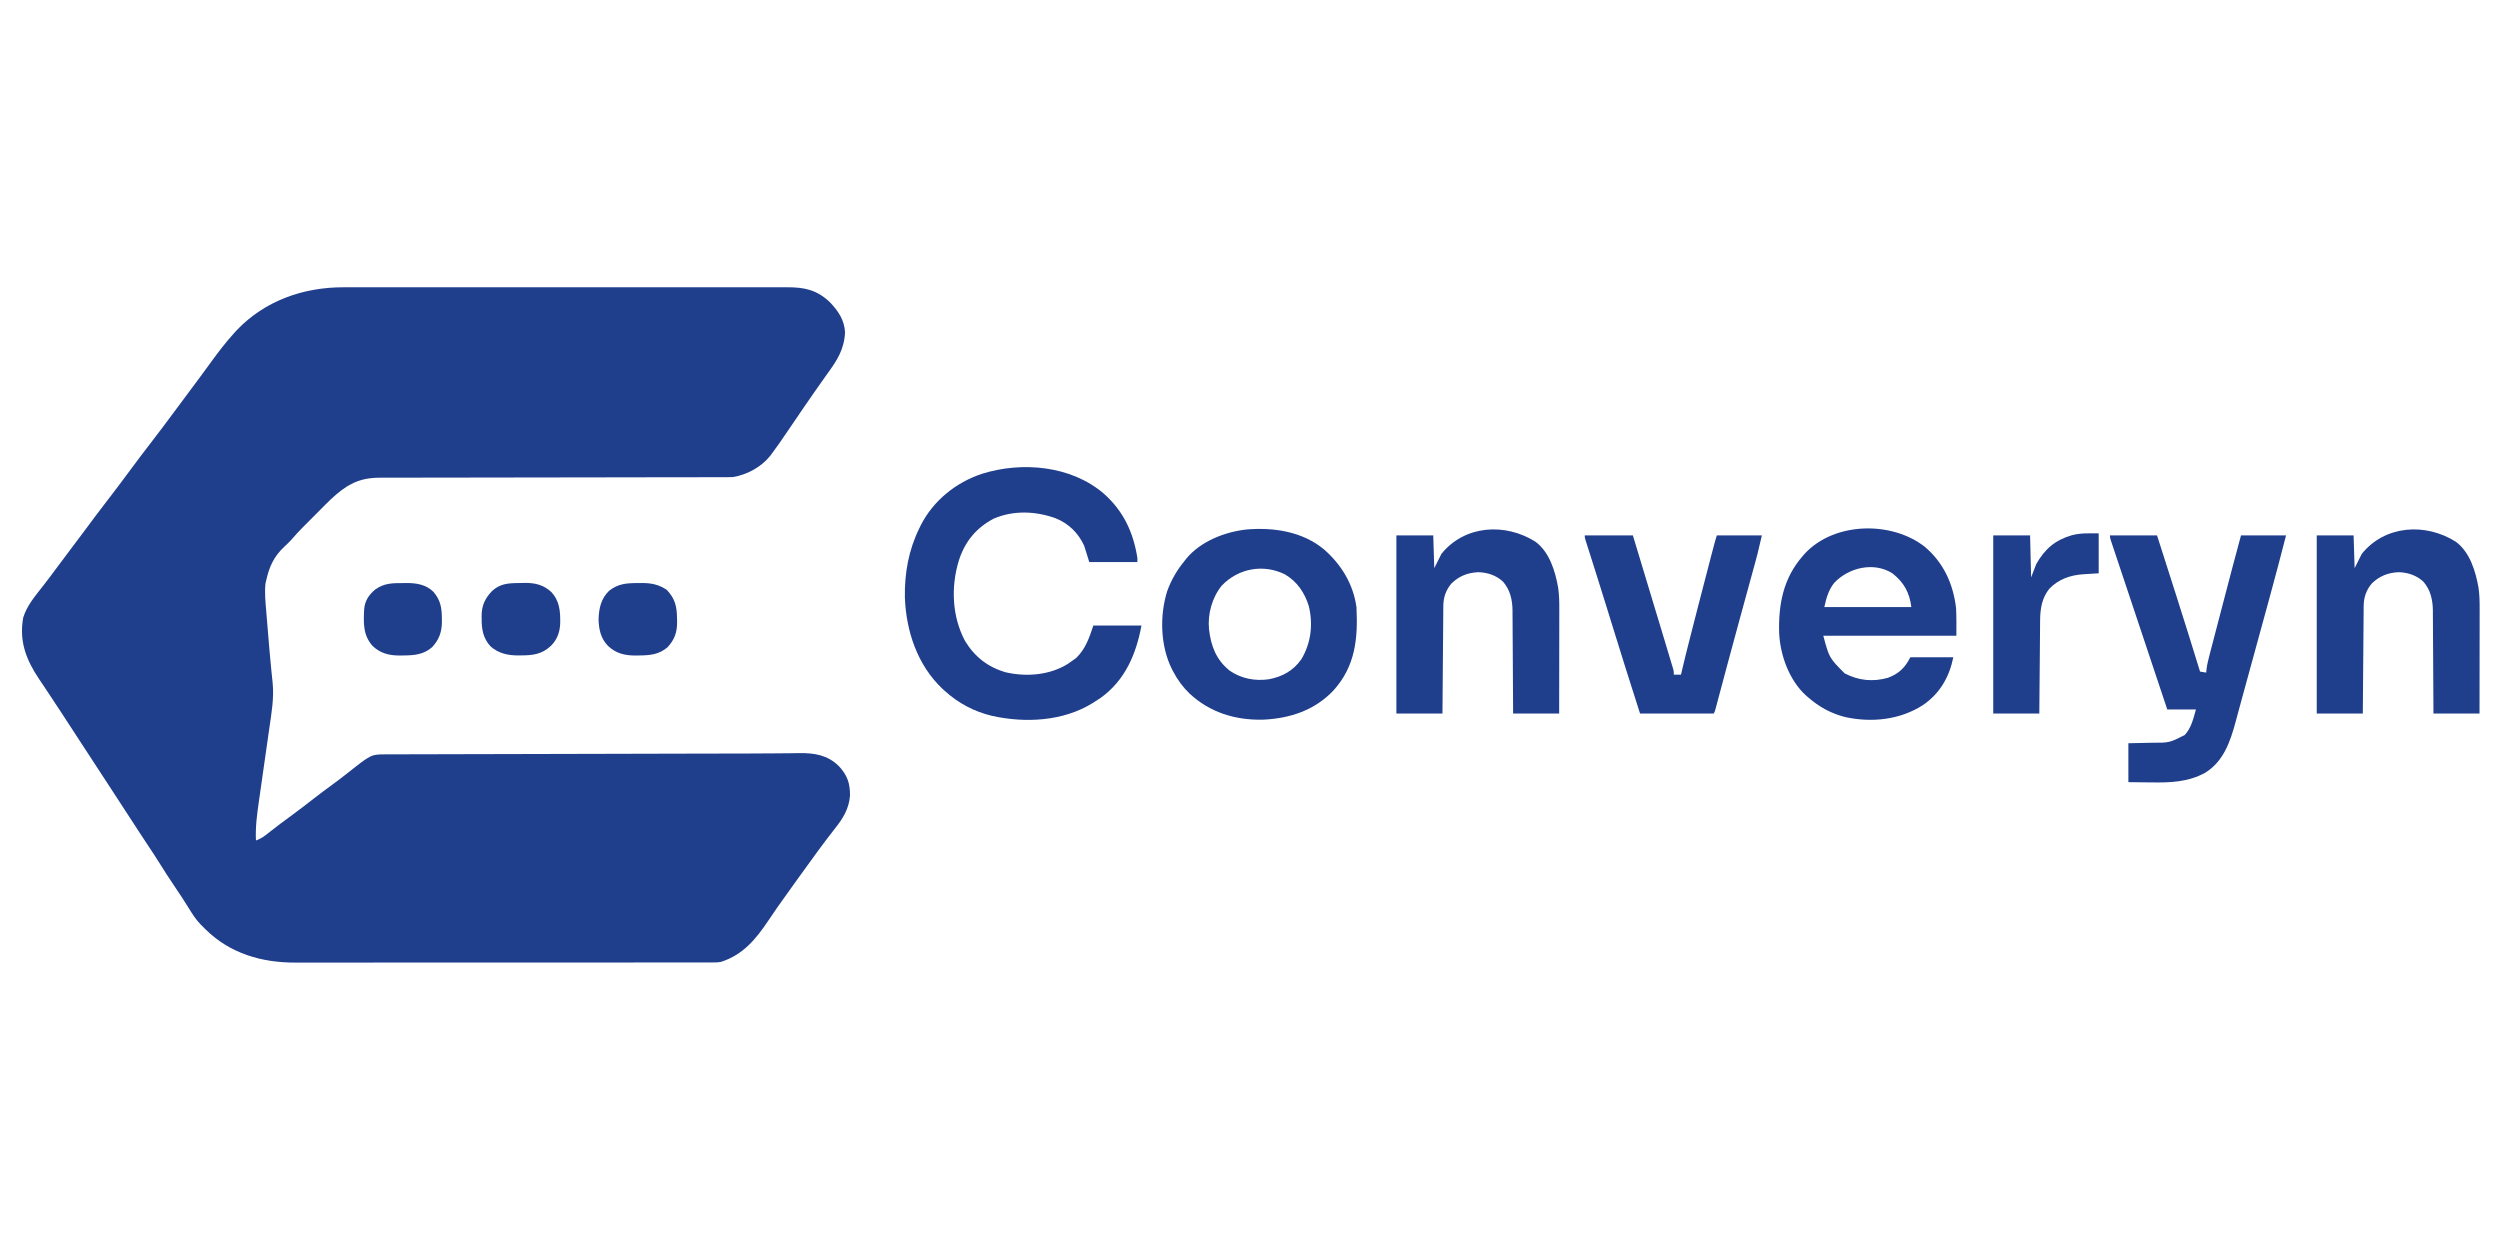
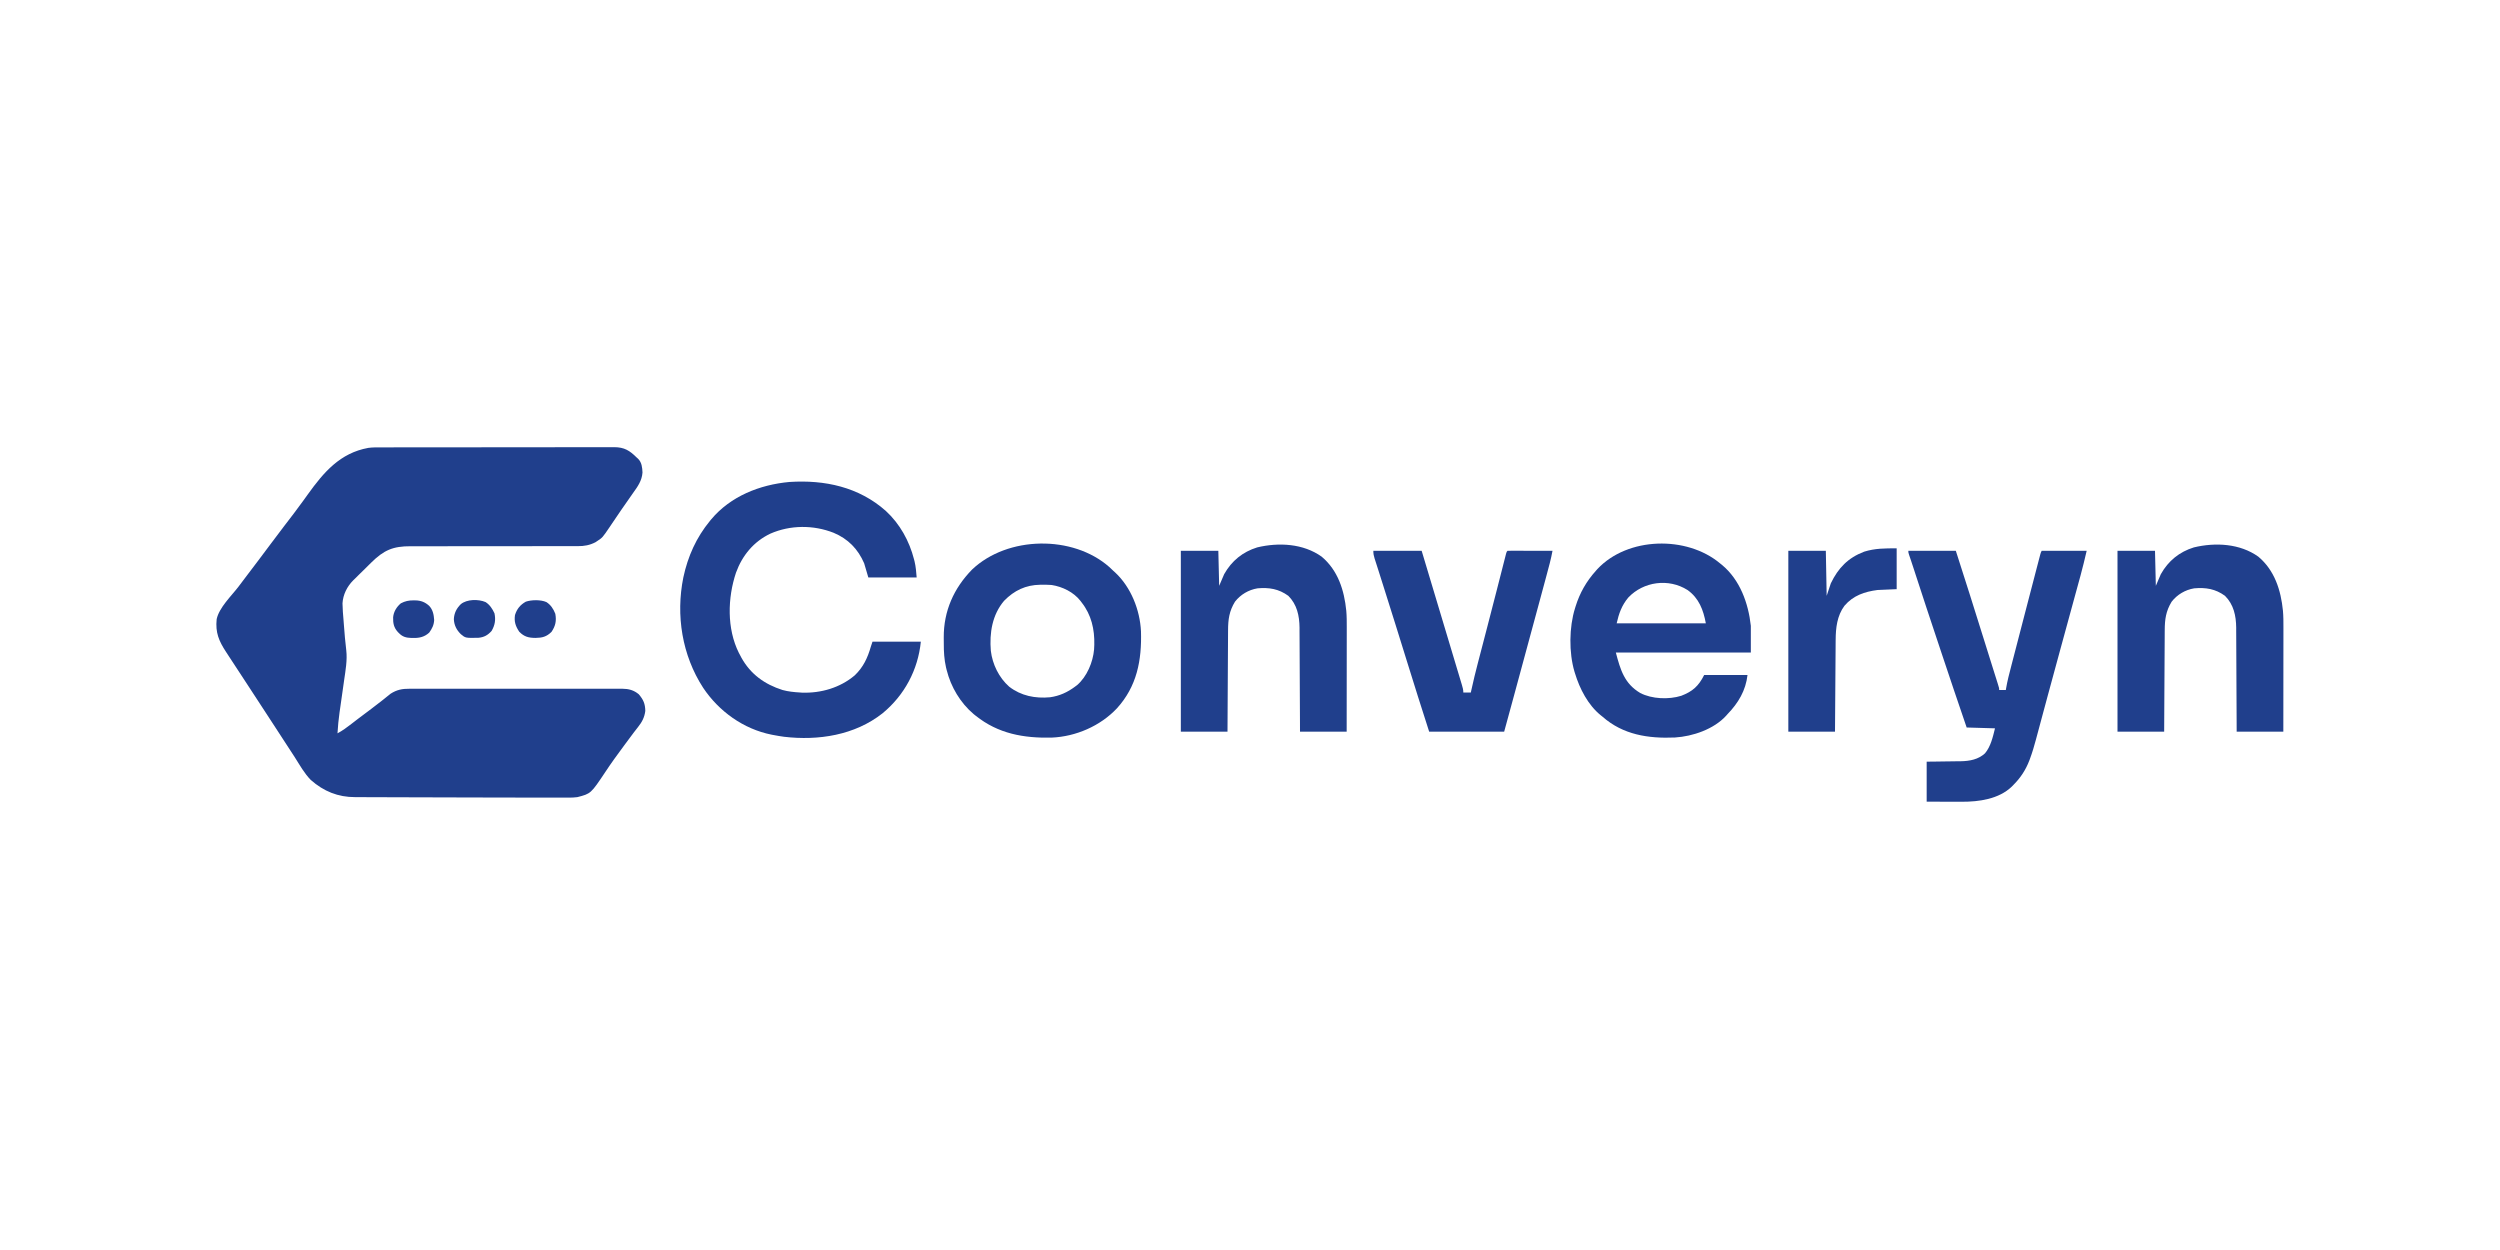
- <svg xmlns="http://www.w3.org/2000/svg" version="1.1" width="2442" height="1221">
-   <path d="M0 0 C1.94 -0 3.89 -0.01 5.83 -0.01 C11.12 -0.03 16.4 -0.02 21.69 -0.01 C27.41 -0 33.13 -0.01 38.86 -0.02 C50.04 -0.04 61.23 -0.03 72.42 -0.02 C81.51 -0.02 90.6 -0.02 99.69 -0.02 C101.63 -0.02 101.63 -0.02 103.62 -0.02 C106.25 -0.02 108.89 -0.02 111.52 -0.02 C135.48 -0.03 159.43 -0.02 183.39 -0.01 C205.24 0.01 227.1 0 248.95 -0.01 C273.54 -0.03 298.13 -0.03 322.71 -0.02 C325.33 -0.02 327.96 -0.02 330.58 -0.02 C332.51 -0.02 332.51 -0.02 334.48 -0.02 C343.57 -0.02 352.65 -0.02 361.73 -0.03 C372.8 -0.04 383.86 -0.03 394.93 -0.02 C400.57 -0.01 406.21 -0.01 411.86 -0.02 C417.03 -0.03 422.19 -0.02 427.36 -0.01 C429.23 -0 431.1 -0 432.96 -0.01 C449.96 -0.07 462.19 2.55 474.85 14.69 C482.98 23.29 488.89 31.92 489.54 44.01 C488.71 60.75 481.79 71.37 472.11 84.62 C469 88.89 465.99 93.23 462.97 97.57 C461.81 99.22 460.65 100.87 459.49 102.53 C452.66 112.27 445.99 122.13 439.3 131.97 C424.31 154.03 424.31 154.03 418.1 162.38 C417.53 163.14 416.97 163.9 416.39 164.69 C407.6 175.66 393.86 183.07 380.1 185.38 C378.05 185.47 376 185.51 373.95 185.51 C372.09 185.52 372.09 185.52 370.19 185.52 C368.81 185.52 367.43 185.52 366.06 185.52 C364.59 185.52 363.13 185.52 361.66 185.53 C357.63 185.54 353.61 185.54 349.58 185.54 C345.24 185.54 340.9 185.55 336.55 185.55 C329.03 185.57 321.5 185.57 313.98 185.58 C302.08 185.59 290.18 185.61 278.28 185.63 C274.2 185.64 270.13 185.65 266.06 185.66 C264.53 185.66 264.53 185.66 262.98 185.66 C251.39 185.68 239.81 185.7 228.23 185.72 C227.17 185.72 226.11 185.72 225.02 185.72 C207.86 185.75 190.71 185.77 173.55 185.79 C155.94 185.8 138.32 185.83 120.71 185.87 C109.84 185.89 98.98 185.91 88.12 185.91 C80.67 185.91 73.22 185.92 65.77 185.95 C61.48 185.96 57.18 185.97 52.89 185.96 C48.95 185.95 45.01 185.96 41.08 185.98 C39.66 185.99 38.24 185.99 36.82 185.98 C25.78 185.94 16.24 187.23 6.47 192.63 C5.47 193.17 4.47 193.71 3.43 194.27 C-4.43 199.24 -11.1 205.29 -17.63 211.88 C-18.42 212.67 -19.21 213.46 -20.03 214.28 C-21.69 215.94 -23.35 217.61 -25 219.28 C-27.52 221.81 -30.05 224.34 -32.57 226.87 C-34.2 228.5 -35.82 230.12 -37.44 231.75 C-38.19 232.5 -38.93 233.24 -39.7 234.01 C-43.73 238.08 -47.61 242.24 -51.32 246.6 C-53.47 249.02 -55.82 251.2 -58.19 253.4 C-68.31 262.91 -72.88 272.79 -75.9 286.38 C-76.24 287.9 -76.24 287.9 -76.59 289.44 C-77.52 298.15 -76.65 306.89 -75.91 315.58 C-75.81 316.83 -75.71 318.09 -75.6 319.38 C-75.38 322.05 -75.16 324.71 -74.94 327.38 C-74.65 330.84 -74.36 334.29 -74.08 337.75 C-73.08 349.85 -72.08 361.95 -70.87 374.03 C-70.79 374.77 -70.72 375.51 -70.64 376.28 C-70.32 379.48 -69.99 382.67 -69.63 385.87 C-68.02 401.29 -70.77 416.43 -72.97 431.67 C-73.51 435.41 -74.04 439.16 -74.57 442.9 C-76.08 453.54 -77.59 464.18 -79.12 474.81 C-80.06 481.34 -80.99 487.87 -81.91 494.41 C-82.26 496.88 -82.61 499.35 -82.97 501.82 C-84.85 514.74 -86.52 527.3 -85.9 540.38 C-82.31 539 -79.53 537.55 -76.49 535.18 C-75.24 534.21 -75.24 534.21 -73.96 533.23 C-73.08 532.54 -72.19 531.84 -71.28 531.13 C-69.38 529.67 -67.49 528.21 -65.59 526.75 C-64.64 526.01 -63.69 525.28 -62.7 524.52 C-58.58 521.37 -54.4 518.31 -50.21 515.26 C-43.27 510.17 -36.45 504.95 -29.68 499.64 C-23.46 494.77 -17.12 490.09 -10.74 485.43 C-5.89 481.88 -1.11 478.25 3.6 474.51 C26.64 456.28 26.64 456.28 40.29 456.24 C41.56 456.24 42.84 456.23 44.16 456.23 C45.58 456.22 47 456.22 48.43 456.22 C49.94 456.22 51.45 456.21 52.95 456.21 C57.11 456.19 61.26 456.19 65.42 456.18 C69.9 456.17 74.38 456.16 78.86 456.15 C87.66 456.12 96.45 456.1 105.25 456.08 C115.53 456.06 125.82 456.04 136.1 456.01 C154.51 455.96 172.92 455.92 191.33 455.88 C209.09 455.84 226.85 455.8 244.6 455.75 C246.23 455.75 246.23 455.75 247.9 455.75 C252.27 455.73 256.64 455.72 261.01 455.71 C281.12 455.66 301.24 455.61 321.35 455.56 C322.86 455.56 322.86 455.56 324.4 455.56 C330.39 455.54 336.37 455.53 342.36 455.51 C344.3 455.51 346.25 455.51 348.19 455.5 C358.36 455.48 368.52 455.45 378.69 455.44 C382.13 455.44 385.57 455.43 389.01 455.43 C389.83 455.43 390.66 455.43 391.51 455.43 C401.25 455.41 410.98 455.37 420.71 455.27 C425.62 455.22 430.54 455.18 435.45 455.15 C438.63 455.12 441.8 455.07 444.98 455.02 C459.76 454.87 472.21 456.84 483.29 467.49 C491.72 476.5 494.47 484.33 494.38 496.57 C493.43 509.31 487.46 518.94 479.72 528.63 C468.28 543.15 457.5 558.15 446.7 573.16 C445.1 575.38 443.49 577.59 441.89 579.81 C436.23 587.6 430.62 595.43 425.1 603.32 C424.23 604.56 424.23 604.56 423.33 605.83 C420.42 610.01 417.53 614.21 414.71 618.45 C402.64 636.54 389.91 652.07 368.38 658.93 C365.21 659.56 362.18 659.51 358.95 659.51 C358.22 659.51 357.5 659.51 356.75 659.51 C354.31 659.52 351.87 659.52 349.43 659.51 C347.67 659.52 345.91 659.52 344.14 659.52 C339.29 659.53 334.44 659.53 329.58 659.53 C324.35 659.53 319.12 659.53 313.89 659.54 C303.64 659.54 293.38 659.55 283.13 659.55 C274.79 659.55 266.45 659.55 258.12 659.55 C234.48 659.56 210.84 659.57 187.2 659.57 C185.92 659.57 184.65 659.57 183.33 659.57 C182.05 659.57 180.78 659.57 179.46 659.57 C158.79 659.57 138.12 659.58 117.44 659.59 C96.22 659.6 74.99 659.61 53.76 659.61 C41.84 659.61 29.93 659.61 18.01 659.62 C7.86 659.63 -2.29 659.63 -12.44 659.63 C-17.62 659.62 -22.8 659.62 -27.97 659.63 C-32.72 659.64 -37.47 659.64 -42.21 659.63 C-43.92 659.63 -45.63 659.63 -47.34 659.64 C-80.3 659.74 -111.13 650.79 -135.08 627.24 C-136.02 626.29 -136.96 625.33 -137.9 624.38 C-138.64 623.66 -139.37 622.93 -140.13 622.18 C-144.67 617.43 -148.09 612.1 -151.49 606.51 C-155.76 599.5 -160.33 592.69 -164.9 585.88 C-170.25 577.91 -175.53 569.92 -180.57 561.74 C-183.58 556.85 -186.74 552.06 -189.95 547.29 C-193.42 542.12 -196.83 536.92 -200.21 531.69 C-200.77 530.85 -201.32 530 -201.88 529.12 C-203 527.39 -204.13 525.66 -205.25 523.94 C-213.62 511.02 -222.03 498.12 -230.46 485.23 C-238.23 473.35 -245.98 461.46 -253.74 449.57 C-260.1 439.81 -266.47 430.04 -272.84 420.29 C-274.22 418.18 -275.6 416.06 -276.98 413.95 C-280.74 408.18 -284.53 402.43 -288.35 396.71 C-290.44 393.59 -292.53 390.45 -294.61 387.32 C-295.62 385.8 -296.64 384.28 -297.67 382.76 C-310.34 363.94 -317.37 345.75 -313.25 322.74 C-309.71 311.15 -301.88 301.92 -294.51 292.55 C-290.24 287.13 -286.1 281.64 -282.03 276.07 C-277.06 269.28 -272.02 262.56 -266.9 255.88 C-261.77 249.18 -256.7 242.44 -251.71 235.63 C-245.8 227.56 -239.75 219.59 -233.65 211.65 C-224.65 199.94 -215.71 188.18 -206.98 176.26 C-201.63 168.98 -196.15 161.81 -190.65 154.65 C-181.63 142.91 -172.67 131.13 -163.91 119.19 C-160.27 114.23 -156.6 109.3 -152.9 104.38 C-148.58 98.63 -144.29 92.86 -140.03 87.07 C-139.44 86.28 -138.86 85.48 -138.26 84.67 C-135.26 80.61 -132.28 76.53 -129.32 72.44 C-122.25 62.7 -114.98 53.31 -106.9 44.38 C-106.23 43.64 -105.56 42.9 -104.87 42.13 C-77.2 13.06 -39.41 -0.16 0 0 Z " fill="#1F3E8C" transform="translate(335.9023,280.619)" />
-   <path d="M0 0 C19.3 17.04 28.98 37.73 33 63 C33 64.32 33 65.64 33 67 C17.49 67 1.98 67 -14 67 C-15.65 61.72 -17.3 56.44 -19 51 C-24.86 38.48 -34.07 29.36 -47.04 24.19 C-66.5 17.18 -88.16 16.3 -107.43 24.65 C-124.57 33.65 -135.58 47.2 -141.43 65.63 C-149.25 91.36 -148.11 120.14 -135.34 144.12 C-125.89 159.66 -112.96 169.72 -95.44 174.75 C-75.3 179.32 -52.71 177.54 -34.94 166.5 C-33.28 165.35 -31.63 164.19 -30 163 C-28.93 162.24 -27.86 161.47 -26.75 160.69 C-17.59 151.74 -13.97 140.9 -10 129 C5.51 129 21.02 129 37 129 C31.71 157.21 20.98 182.5 -2.88 199.69 C-4.57 200.81 -6.28 201.91 -8 203 C-9.35 203.88 -9.35 203.88 -10.73 204.77 C-39.61 222.64 -76.64 224.48 -109.14 217.22 C-126.51 213.04 -141.72 204.99 -155 193 C-155.84 192.24 -156.68 191.48 -157.55 190.7 C-181.89 167.57 -192.9 134.59 -194.12 101.63 C-194.53 77.91 -190.5 55.34 -180 34 C-179.53 33.02 -179.06 32.04 -178.57 31.02 C-166.26 6.9 -144.24 -10.78 -118.69 -19.23 C-79.65 -31.43 -31.91 -27.23 0 0 Z " fill="#1F3E8C" transform="translate(1078,482)" />
-   <path d="M0 0 C16.87 14.81 28.35 33.75 31.52 56.17 C33.04 86.47 30.59 113.6 9.33 137.3 C-9.19 157.13 -33.9 165.15 -60.48 166.17 C-87.14 166.63 -111.91 158.98 -131.6 140.56 C-138.23 134.11 -143.15 127.38 -147.48 119.17 C-147.96 118.27 -148.44 117.37 -148.93 116.44 C-160.07 93.75 -160.83 64.58 -153.38 40.63 C-149.39 29.65 -143.91 20.16 -136.48 11.17 C-135.85 10.35 -135.22 9.53 -134.57 8.68 C-120.63 -8.04 -97.16 -17.3 -75.95 -19.62 C-49.38 -21.88 -21.04 -17.64 0 0 Z M-100.15 35.29 C-109.6 46.99 -114.04 63.19 -112.48 78.17 C-110.58 94.25 -105.5 107.65 -92.48 118.17 C-81.15 126.05 -67.6 128.63 -54.04 126.68 C-40.85 124.16 -30.32 118.41 -22.4 107.24 C-12.87 91.49 -10.71 73.06 -15.04 55.17 C-19.08 42.12 -26.49 31.16 -38.4 24.2 C-59.58 13.73 -84.09 18.37 -100.15 35.29 Z " fill="#1F3E8C" transform="translate(1293.48,536.8281)" />
-   <path d="M0 0 C18.42 15.45 27.93 36.4 30.69 60.06 C31.16 69.03 31 78.02 31 87 C-11.9 87 -54.8 87 -99 87 C-93.21 108.58 -93.21 108.58 -78.2 123.69 C-64.79 130.77 -50.53 132.28 -35.79 128.04 C-25.06 124.04 -19.05 118.09 -14 108 C-0.14 108 13.72 108 28 108 C24.14 127.31 14.67 143.74 -1.93 154.88 C-24.2 169.17 -51.6 172.01 -77.23 166.52 C-91.16 163.08 -103.27 156.49 -114 147 C-114.6 146.49 -115.2 145.99 -115.82 145.46 C-132.25 130.53 -141.04 106.25 -142.12 84.5 C-142.95 56.35 -138.09 30.79 -119 9 C-118.41 8.31 -117.81 7.62 -117.2 6.91 C-88.37 -24.26 -32.49 -25.34 0 0 Z M-88.25 35.25 C-93.95 42.32 -96.05 50.25 -98 59 C-69.95 59 -41.9 59 -13 59 C-14.77 44.82 -20.19 34.99 -31.44 26.06 C-49.63 14.48 -74.21 20.39 -88.25 35.25 Z " fill="#1F3E8C" transform="translate(1880,534)" />
-   <path d="M0 0 C15.18 0 30.36 0 46 0 C52.08 18.97 58.14 37.95 64.19 56.94 C64.53 58.01 64.53 58.01 64.88 59.1 C72.71 83.69 80.44 108.32 88 133 C89.98 133.33 91.96 133.66 94 134 C94.12 132.88 94.23 131.76 94.35 130.6 C94.96 125.73 96.14 121.07 97.39 116.32 C97.63 115.39 97.87 114.46 98.12 113.49 C98.92 110.41 99.73 107.34 100.54 104.26 C101.1 102.09 101.67 99.92 102.23 97.75 C103.72 92.04 105.22 86.32 106.71 80.61 C107.91 76.02 109.11 71.43 110.31 66.83 C116.12 44.53 121.96 22.24 128 0 C142.52 0 157.04 0 172 0 C166.97 19.65 161.82 39.25 156.45 58.8 C155.52 62.2 154.59 65.59 153.67 68.98 C152.11 74.67 150.55 80.36 148.99 86.05 C147.42 91.8 145.84 97.55 144.27 103.3 C144.07 104.01 143.88 104.72 143.68 105.44 C143.29 106.87 142.9 108.3 142.51 109.72 C140.05 118.72 137.59 127.73 135.11 136.73 C134.93 137.38 134.75 138.04 134.57 138.72 C133.68 141.94 132.79 145.17 131.91 148.39 C130.13 154.87 128.36 161.36 126.6 167.85 C125.7 171.19 124.79 174.53 123.88 177.86 C123.49 179.3 123.1 180.73 122.72 182.17 C117.57 201.43 110.82 220.89 93.02 231.83 C76.12 241.07 58.75 241.56 39.88 241.25 C37.74 241.23 35.61 241.21 33.47 241.2 C28.31 241.16 23.16 241.08 18 241 C18 228.46 18 215.92 18 203 C35.31 202.62 35.31 202.62 40.7 202.52 C58.02 202.56 58.02 202.56 73 195 C79.51 188.02 81.45 178.94 84 170 C74.76 170 65.52 170 56 170 C48.69 148.13 41.39 126.26 34.1 104.39 C30.71 94.24 27.32 84.08 23.93 73.93 C20.97 65.08 18.02 56.23 15.07 47.39 C13.5 42.7 11.94 38.01 10.37 33.32 C8.9 28.92 7.43 24.51 5.96 20.1 C5.42 18.48 4.88 16.86 4.33 15.24 C3.59 13.03 2.86 10.83 2.13 8.62 C1.71 7.38 1.3 6.14 0.87 4.87 C0 2 0 2 0 0 Z " fill="#1F3E8C" transform="translate(2061,523)" />
-   <path d="M0 0 C13.73 10.17 19.31 28.78 22.13 44.82 C23.14 51.66 23.27 58.41 23.25 65.31 C23.25 66.42 23.25 67.53 23.25 68.68 C23.25 72.33 23.24 75.98 23.23 79.64 C23.23 82.18 23.23 84.72 23.23 87.27 C23.22 93.26 23.21 99.25 23.2 105.24 C23.19 112.07 23.19 118.9 23.18 125.72 C23.17 139.76 23.15 153.79 23.13 167.82 C8.28 167.82 -6.57 167.82 -21.87 167.82 C-21.88 164.58 -21.9 161.33 -21.91 157.99 C-21.96 147.24 -22.03 136.5 -22.1 125.75 C-22.15 119.24 -22.19 112.73 -22.21 106.22 C-22.24 99.93 -22.28 93.64 -22.33 87.35 C-22.35 84.96 -22.36 82.56 -22.36 80.17 C-22.37 76.8 -22.4 73.44 -22.43 70.07 C-22.43 69.1 -22.43 68.12 -22.43 67.11 C-22.57 56.63 -24.76 46.81 -31.87 38.82 C-38.64 32.68 -46.88 30 -55.95 29.73 C-66.28 30.26 -74.35 33.4 -81.89 40.54 C-87.42 46.92 -89.96 54.22 -90.03 62.6 C-90.04 64 -90.04 64 -90.06 65.42 C-90.06 66.43 -90.07 67.44 -90.07 68.49 C-90.08 69.56 -90.09 70.63 -90.1 71.74 C-90.13 75.28 -90.16 78.83 -90.18 82.37 C-90.2 84.83 -90.23 87.29 -90.25 89.75 C-90.3 96.22 -90.35 102.69 -90.4 109.16 C-90.45 115.76 -90.51 122.36 -90.56 128.96 C-90.67 141.92 -90.77 154.87 -90.87 167.82 C-105.72 167.82 -120.57 167.82 -135.87 167.82 C-135.87 110.4 -135.87 52.98 -135.87 -6.18 C-123.99 -6.18 -112.11 -6.18 -99.87 -6.18 C-99.54 4.38 -99.21 14.94 -98.87 25.82 C-96.56 21.2 -94.25 16.58 -91.87 11.82 C-69.22 -16.25 -29.66 -18.74 0 0 Z " fill="#1F3E8C" transform="translate(2398.867,529.1797)" />
-   <path d="M0 0 C13.73 10.17 19.31 28.78 22.13 44.82 C23.14 51.66 23.27 58.41 23.25 65.31 C23.25 66.42 23.25 67.53 23.25 68.68 C23.25 72.33 23.24 75.98 23.23 79.64 C23.23 82.18 23.23 84.72 23.23 87.27 C23.22 93.26 23.21 99.25 23.2 105.24 C23.19 112.07 23.19 118.9 23.18 125.72 C23.17 139.76 23.15 153.79 23.13 167.82 C8.28 167.82 -6.57 167.82 -21.87 167.82 C-21.88 164.58 -21.9 161.33 -21.91 157.99 C-21.96 147.24 -22.03 136.5 -22.1 125.75 C-22.15 119.24 -22.19 112.73 -22.21 106.22 C-22.24 99.93 -22.28 93.64 -22.33 87.35 C-22.35 84.96 -22.36 82.56 -22.36 80.17 C-22.37 76.8 -22.4 73.44 -22.43 70.07 C-22.43 69.1 -22.43 68.12 -22.43 67.11 C-22.57 56.63 -24.76 46.81 -31.87 38.82 C-38.64 32.68 -46.88 30 -55.95 29.73 C-66.28 30.26 -74.35 33.4 -81.89 40.54 C-87.42 46.92 -89.96 54.22 -90.03 62.6 C-90.04 64 -90.04 64 -90.06 65.42 C-90.06 66.43 -90.07 67.44 -90.07 68.49 C-90.08 69.56 -90.09 70.63 -90.1 71.74 C-90.13 75.28 -90.16 78.83 -90.18 82.37 C-90.2 84.83 -90.23 87.29 -90.25 89.75 C-90.3 96.22 -90.35 102.69 -90.4 109.16 C-90.45 115.76 -90.51 122.36 -90.56 128.96 C-90.67 141.92 -90.77 154.87 -90.87 167.82 C-105.72 167.82 -120.57 167.82 -135.87 167.82 C-135.87 110.4 -135.87 52.98 -135.87 -6.18 C-123.99 -6.18 -112.11 -6.18 -99.87 -6.18 C-99.54 4.38 -99.21 14.94 -98.87 25.82 C-96.56 21.2 -94.25 16.58 -91.87 11.82 C-69.22 -16.25 -29.66 -18.74 0 0 Z " fill="#1F3E8C" transform="translate(1499.867,529.1797)" />
-   <path d="M0 0 C15.51 0 31.02 0 47 0 C54.67 25.37 54.67 25.37 57.98 36.36 C60.23 43.8 62.48 51.24 64.72 58.68 C66.54 64.69 68.36 70.7 70.17 76.71 C70.86 78.98 71.54 81.25 72.23 83.51 C74.16 89.9 76.08 96.28 78 102.66 C78.7 105.01 79.41 107.35 80.12 109.7 C81.24 113.44 82.37 117.18 83.49 120.93 C83.84 122.09 84.19 123.25 84.55 124.45 C84.87 125.53 85.19 126.6 85.52 127.71 C85.81 128.66 86.09 129.61 86.39 130.59 C87 133 87 133 87 136 C89.31 136 91.62 136 94 136 C94.23 134.99 94.47 133.97 94.71 132.93 C97.23 122.11 99.91 111.35 102.67 100.6 C103.11 98.86 103.56 97.13 104 95.4 C104.92 91.78 105.85 88.17 106.78 84.55 C107.94 80.03 109.1 75.51 110.25 70.98 C114.81 53.16 119.41 35.34 124.11 17.56 C124.31 16.83 124.5 16.1 124.7 15.35 C125.23 13.32 125.77 11.28 126.31 9.25 C126.62 8.11 126.92 6.97 127.23 5.79 C127.77 3.85 128.36 1.92 129 0 C143.52 0 158.04 0 173 0 C168.41 19.52 168.41 19.52 166.63 25.94 C166.42 26.7 166.22 27.45 166 28.23 C165.34 30.67 164.66 33.11 163.99 35.55 C163.51 37.32 163.02 39.09 162.54 40.86 C161.52 44.6 160.49 48.34 159.47 52.08 C156.77 61.9 154.08 71.73 151.39 81.56 C150.99 83.04 150.99 83.04 150.58 84.55 C146.84 98.24 143.12 111.92 139.45 125.62 C139.24 126.42 139.02 127.21 138.81 128.03 C136.81 135.47 134.82 142.92 132.83 150.37 C132.29 152.4 131.74 154.44 131.2 156.47 C130.55 158.91 129.89 161.36 129.24 163.81 C128.96 164.87 128.68 165.93 128.39 167.02 C128.14 167.94 127.89 168.86 127.64 169.81 C127 172 127 172 126 174 C102.24 174 78.48 174 54 174 C44.49 144.42 35.18 114.78 26.01 85.1 C24.84 81.31 23.67 77.52 22.5 73.73 C22.27 72.99 22.04 72.24 21.8 71.48 C18.5 60.81 15.17 50.16 11.81 39.52 C11.51 38.55 11.51 38.55 11.2 37.57 C9.11 30.97 7.02 24.37 4.93 17.77 C4.27 15.68 3.61 13.6 2.95 11.51 C2.64 10.57 2.34 9.62 2.03 8.65 C1.76 7.79 1.49 6.94 1.21 6.06 C0.98 5.32 0.74 4.58 0.5 3.81 C0 2 0 2 0 0 Z " fill="#1F3E8C" transform="translate(1548,523)" />
-   <path d="M0 0 C0 12.87 0 25.74 0 39 C-11.81 39.75 -11.81 39.75 -15.46 39.96 C-28 40.86 -39.41 44.88 -48.25 54.12 C-55.47 63.13 -57.14 73.72 -57.21 84.84 C-57.22 85.82 -57.23 86.81 -57.24 87.83 C-57.27 91.08 -57.29 94.33 -57.32 97.58 C-57.34 99.84 -57.36 102.1 -57.38 104.35 C-57.43 110.29 -57.48 116.23 -57.53 122.16 C-57.59 129.29 -57.66 136.41 -57.72 143.54 C-57.82 154.36 -57.91 165.18 -58 176 C-72.85 176 -87.7 176 -103 176 C-103 118.58 -103 61.16 -103 2 C-91.12 2 -79.24 2 -67 2 C-66.51 22.29 -66.51 22.29 -66 43 C-64.35 38.71 -62.7 34.42 -61 30 C-52.52 15.12 -42.6 6.58 -26.08 1.76 C-16.9 -0.51 -10.15 0 0 0 Z " fill="#1F3E8C" transform="translate(2050,521)" />
-   <path d="M0 0 C1.26 -0.02 2.53 -0.04 3.83 -0.06 C13.14 -0.06 20.07 1.46 27.88 6.56 C36.11 15.18 37.84 23.05 37.94 34.56 C37.98 36.22 37.98 36.22 38.03 37.91 C38.1 48.01 35.58 55.21 28.69 62.64 C20.29 69.94 11.06 70.63 0.44 70.69 C-0.55 70.71 -1.54 70.73 -2.56 70.75 C-13.01 70.8 -21.65 68.73 -29.38 61.44 C-36.54 54.18 -38.47 45.3 -38.69 35.31 C-38.34 24.68 -36.36 15.31 -28.48 7.58 C-19.57 0.48 -11.08 -0.06 0 0 Z " fill="#1F3E8C" transform="translate(623.375,569.5625)" />
-   <path d="M0 0 C1.99 -0.02 3.98 -0.08 5.96 -0.14 C15.94 -0.22 24.09 1.7 31.65 8.52 C40.07 17.38 40.77 27.53 40.61 39.23 C40.3 47.84 37.73 55.09 31.6 61.29 C22.79 69.46 14.25 70.66 2.58 70.67 C1.62 70.68 0.66 70.69 -0.33 70.71 C-10.49 70.73 -19.51 68.79 -27.37 61.95 C-34.58 54.25 -36.27 45.14 -36.11 34.92 C-36.13 33.94 -36.14 32.97 -36.16 31.96 C-36.11 22.19 -33.03 15.31 -26.4 8.2 C-18.55 0.66 -10.41 0.06 0 0 Z " fill="#1F3E8C" transform="translate(506.6108,569.5195)" />
-   <path d="M0 0 C1.26 -0.02 2.53 -0.04 3.83 -0.06 C13.61 -0.06 22.76 1.46 30.02 8.54 C37.17 16.98 38.18 24.32 38.25 35.12 C38.27 36.73 38.27 36.73 38.28 38.36 C38.11 48.15 35.35 55.45 28.69 62.64 C20.29 69.94 11.06 70.63 0.44 70.69 C-0.55 70.71 -1.54 70.73 -2.56 70.75 C-12.97 70.8 -21.71 68.76 -29.38 61.44 C-38.92 50.81 -38.31 38.99 -37.65 25.33 C-36.87 17.21 -33.18 11.61 -27 6.38 C-18.5 0.12 -10.22 -0.06 0 0 Z " fill="#1F3E8C" transform="translate(393.375,569.5625)" />
+ <svg xmlns="http://www.w3.org/2000/svg" version="1.1" width="3000" height="1500">
+   <path d="M0 0 C1.84 -0 1.84 -0 3.71 -0.01 C7.1 -0.02 10.49 -0.02 13.88 -0.02 C17.54 -0.02 21.2 -0.03 24.86 -0.04 C32.86 -0.05 40.85 -0.06 48.85 -0.06 C53.84 -0.06 58.84 -0.07 63.83 -0.07 C77.66 -0.08 91.5 -0.09 105.33 -0.1 C106.21 -0.1 107.1 -0.1 108.01 -0.1 C108.9 -0.1 109.78 -0.1 110.7 -0.1 C112.49 -0.1 114.29 -0.1 116.09 -0.1 C116.98 -0.1 117.87 -0.1 118.79 -0.1 C133.23 -0.1 147.68 -0.12 162.13 -0.15 C176.97 -0.17 191.81 -0.18 206.64 -0.18 C214.97 -0.18 223.3 -0.19 231.63 -0.21 C238.72 -0.22 245.81 -0.23 252.9 -0.22 C256.52 -0.22 260.13 -0.22 263.75 -0.23 C267.67 -0.25 271.6 -0.24 275.52 -0.23 C276.66 -0.24 277.8 -0.24 278.97 -0.25 C291.01 -0.18 297.34 3.73 305.82 12.14 C306.38 12.64 306.93 13.13 307.5 13.64 C311.99 18.09 312.53 24.11 312.82 30.14 C312.14 40 306.99 47.11 301.39 54.89 C296.99 61.06 292.65 67.26 288.39 73.52 C287.58 74.69 287.58 74.69 286.77 75.88 C283.94 80.02 281.13 84.17 278.32 88.32 C277.75 89.17 277.17 90.02 276.58 90.89 C275.49 92.5 274.4 94.12 273.31 95.74 C264.81 108.26 264.81 108.26 258.51 112.39 C257.5 113.08 257.5 113.08 256.46 113.78 C249.45 117.4 242.95 118.58 235.12 118.51 C234.19 118.52 233.25 118.52 232.29 118.52 C229.18 118.53 226.07 118.52 222.95 118.51 C220.71 118.51 218.48 118.52 216.24 118.52 C211.42 118.53 206.61 118.53 201.8 118.52 C194.18 118.51 186.57 118.52 178.95 118.54 C168.27 118.56 157.59 118.57 146.91 118.57 C145.89 118.57 145.89 118.57 144.86 118.58 C137.31 118.58 129.76 118.58 122.21 118.58 C119.47 118.58 116.73 118.58 114 118.58 C112.98 118.58 112.98 118.58 111.95 118.58 C100.67 118.58 89.38 118.59 78.1 118.62 C70.54 118.63 62.97 118.63 55.41 118.62 C50.69 118.61 45.98 118.62 41.27 118.64 C39.09 118.64 36.91 118.64 34.73 118.63 C13.39 118.53 2.46 123.28 -12.76 138.31 C-13.53 139.08 -14.3 139.84 -15.1 140.62 C-16.72 142.23 -18.34 143.84 -19.96 145.45 C-22.42 147.88 -24.9 150.3 -27.38 152.72 C-28.96 154.29 -30.55 155.86 -32.13 157.44 C-33.23 158.5 -33.23 158.5 -34.35 159.58 C-41.71 167 -46.52 176.61 -47.18 187.14 C-47.11 193.93 -46.49 200.69 -45.93 207.45 C-45.78 209.36 -45.63 211.26 -45.49 213.16 C-44.32 228.39 -44.32 228.39 -42.65 243.58 C-41.3 255.41 -43.52 267.54 -45.21 279.23 C-45.41 280.64 -45.6 282.04 -45.8 283.45 C-46.53 288.59 -47.26 293.72 -47.99 298.86 C-48.62 303.23 -49.24 307.6 -49.85 311.97 C-50.14 313.98 -50.43 315.99 -50.72 318 C-51.9 326.38 -52.69 334.69 -53.18 343.14 C-47.14 339.92 -41.88 336.01 -36.49 331.83 C-34.62 330.39 -32.74 328.94 -30.86 327.5 C-29.92 326.77 -28.97 326.05 -27.99 325.3 C-22.87 321.37 -17.69 317.53 -12.51 313.67 C-8.38 310.58 -4.28 307.45 -0.24 304.23 C0.56 303.6 1.36 302.96 2.18 302.31 C3.68 301.12 5.17 299.92 6.65 298.71 C7.67 297.89 7.67 297.89 8.71 297.07 C9.29 296.6 9.87 296.13 10.47 295.64 C18.01 290.84 24.41 289.56 33.28 289.63 C34.97 289.62 34.97 289.62 36.69 289.61 C40.44 289.6 44.19 289.61 47.95 289.62 C50.64 289.62 53.34 289.61 56.03 289.6 C62.59 289.58 69.14 289.59 75.69 289.6 C81.02 289.61 86.35 289.61 91.68 289.61 C92.44 289.6 93.2 289.6 93.98 289.6 C95.52 289.6 97.06 289.6 98.61 289.6 C113.06 289.59 127.52 289.6 141.97 289.62 C154.36 289.64 166.75 289.64 179.15 289.62 C193.55 289.6 207.95 289.59 222.36 289.6 C223.9 289.6 225.43 289.6 226.97 289.61 C227.73 289.61 228.48 289.61 229.26 289.61 C234.58 289.61 239.9 289.6 245.22 289.6 C251.7 289.58 258.19 289.59 264.67 289.61 C267.98 289.62 271.29 289.62 274.59 289.61 C278.18 289.6 281.77 289.61 285.36 289.63 C286.92 289.62 286.92 289.62 288.51 289.61 C296.21 289.69 302.4 291.27 308.38 296.29 C313.99 302.93 316 307.61 316.19 316.28 C315.22 323.9 312.26 329.6 307.51 335.52 C306.43 336.91 305.35 338.31 304.27 339.7 C303.7 340.43 303.14 341.15 302.56 341.89 C299.6 345.72 296.75 349.62 293.89 353.52 C293.3 354.31 292.71 355.11 292.1 355.94 C290.34 358.34 288.58 360.74 286.82 363.14 C286.28 363.88 285.74 364.62 285.18 365.38 C283.58 367.57 281.98 369.76 280.39 371.95 C279.6 373.04 279.6 373.04 278.79 374.14 C275.1 379.26 271.58 384.48 268.08 389.73 C250.83 415.54 250.83 415.54 234.65 419.7 C231.03 420.26 227.46 420.28 223.81 420.27 C222.59 420.27 222.59 420.27 221.36 420.28 C218.62 420.28 215.88 420.28 213.14 420.27 C211.14 420.27 209.14 420.28 207.14 420.28 C200.41 420.28 193.68 420.27 186.95 420.27 C184.6 420.26 182.25 420.26 179.89 420.26 C165.24 420.24 150.59 420.21 135.95 420.17 C127.77 420.15 119.59 420.14 111.41 420.12 C90.74 420.09 70.07 420.04 49.41 419.95 C39.96 419.92 30.51 419.88 21.06 419.87 C12.92 419.86 4.77 419.83 -3.38 419.79 C-7.59 419.76 -11.8 419.75 -16.01 419.75 C-19.92 419.75 -23.82 419.73 -27.72 419.7 C-29.13 419.69 -30.54 419.69 -31.95 419.69 C-52.55 419.77 -69.79 412.7 -85.18 399.14 C-92.93 391.31 -98.47 381.18 -104.38 371.94 C-107.45 367.16 -110.57 362.4 -113.68 357.64 C-118.31 350.54 -122.94 343.44 -127.55 336.33 C-133.26 327.53 -139 318.75 -144.74 309.98 C-149.96 302.01 -155.16 294.03 -160.36 286.05 C-163.89 280.63 -167.43 275.22 -170.99 269.82 C-175.03 263.66 -179.07 257.5 -183.09 251.33 C-184.38 249.37 -185.66 247.41 -186.94 245.44 C-195.58 232.21 -199.82 222.15 -198.18 206.14 C-195.25 192.3 -180.48 178.22 -172.12 167.3 C-168.78 162.94 -165.47 158.55 -162.18 154.14 C-157.59 148 -152.95 141.91 -148.3 135.83 C-143.07 128.98 -137.9 122.09 -132.8 115.14 C-127.83 108.36 -122.78 101.67 -117.63 95.03 C-109.47 84.46 -101.35 73.86 -93.55 63.02 C-93.03 62.29 -92.51 61.57 -91.98 60.83 C-90.92 59.36 -89.87 57.89 -88.81 56.42 C-69.71 29.82 -50.08 6.74 -16.24 0.61 C-10.85 -0.14 -5.43 -0 0 0 Z " fill="#203F8C" transform="translate(458.1771,536.8596)" />
+   <path d="M0 0 C16.81 15.48 28.1 35.92 33.75 57.94 C33.96 58.74 34.16 59.53 34.38 60.36 C35.98 66.98 36.36 72.83 36.94 79.81 C17.8 79.81 -1.34 79.81 -21.06 79.81 C-22.71 74.2 -24.36 68.59 -26.06 62.81 C-33.5 45.56 -45.37 33.43 -62.74 26.14 C-86.99 16.62 -114.62 16.71 -138.55 27.15 C-158.6 36.66 -172.35 53.33 -179.86 74.01 C-189.98 104.29 -190.97 141.1 -176.43 170.27 C-175.75 171.53 -175.75 171.53 -175.06 172.81 C-174.55 173.79 -174.04 174.78 -173.51 175.79 C-162.51 195.81 -145.45 208.02 -124.06 214.81 C-117.19 216.7 -110.16 217.39 -103.06 217.81 C-102.27 217.87 -101.48 217.92 -100.66 217.98 C-77.8 218.77 -54.93 212.11 -37.38 197.25 C-27.09 187.42 -21.95 176.3 -18.06 162.81 C-17.07 159.84 -17.07 159.84 -16.06 156.81 C3.08 156.81 22.22 156.81 41.94 156.81 C38.54 190.74 22.27 221.14 -4.06 242.81 C-37.36 269.08 -80.98 275.8 -122.26 270.94 C-126.55 270.35 -130.81 269.63 -135.06 268.81 C-136.15 268.6 -136.15 268.6 -137.26 268.39 C-170.92 261.64 -200.39 240.46 -219.31 212.1 C-244.57 173.12 -252.25 125.21 -243.06 79.73 C-237.59 54.3 -227.59 31.93 -211.06 11.81 C-210.38 10.98 -210.38 10.98 -209.68 10.13 C-186.39 -17.73 -151.33 -31.55 -115.88 -34.81 C-73.36 -37.61 -32.38 -28.8 0 0 Z " fill="#203F8C" transform="translate(1063.062,613.1875)" />
+   <path d="M0 0 C1.61 1.51 3.22 3.03 4.81 4.56 C5.56 5.24 6.31 5.91 7.08 6.61 C26.04 24.3 36.74 51.56 37.99 77.11 C39.03 111.84 33.16 143.19 9.04 169.65 C-10.89 190.79 -40.16 203.45 -69.14 204.69 C-102.82 205.48 -133.31 200.01 -160.19 178.56 C-161.08 177.85 -161.97 177.15 -162.89 176.42 C-178.82 162.92 -190.17 143.78 -195.19 123.56 C-195.45 122.53 -195.7 121.5 -195.97 120.44 C-198.14 110.85 -198.68 101.62 -198.63 91.81 C-198.63 89.33 -198.65 86.85 -198.69 84.36 C-198.82 52.75 -186.61 25.44 -164.69 3.01 C-122.13 -37.39 -43.87 -38.7 0 0 Z M-126.25 40.5 C-140.61 57.41 -143.94 79.1 -142.19 100.56 C-140.23 116.82 -132.45 132.68 -120.19 143.56 C-105.92 154.6 -88.9 157.92 -71.19 156.29 C-59.95 154.75 -50.22 150.34 -41.19 143.56 C-40.36 142.95 -39.53 142.33 -38.68 141.7 C-26.87 131.59 -19.58 114.07 -18.28 98.79 C-18.25 98.05 -18.22 97.32 -18.19 96.56 C-18.11 94.95 -18.11 94.95 -18.03 93.31 C-17.57 74.84 -21.56 57.3 -33.19 42.56 C-33.66 41.93 -34.13 41.29 -34.62 40.64 C-42.89 30.09 -56.11 23.61 -69.19 21.56 C-72.8 21.28 -76.38 21.23 -80 21.25 C-80.97 21.25 -81.94 21.26 -82.94 21.26 C-100.35 21.55 -114.11 28.08 -126.25 40.5 Z " fill="#203F8C" transform="translate(1331.188,680.4375)" />
+   <path d="M0 0 C0.79 0.62 1.57 1.25 2.38 1.89 C23.98 19.8 34.06 47.92 37 75 C37 85.56 37 96.12 37 107 C-16.46 107 -69.92 107 -125 107 C-119.48 127.97 -114.68 144.32 -95.71 155.6 C-81.64 162.89 -61.55 163.63 -46.52 158.96 C-32.87 153.75 -25.64 147.28 -19 134 C-1.84 134 15.32 134 33 134 C30.93 152.6 21.93 167.67 9 181 C8.46 181.61 7.92 182.22 7.37 182.86 C-7.42 199.09 -32.66 207.65 -54 209 C-85.83 210.4 -116.38 205.81 -141 184 C-142 183.21 -142 183.21 -143.03 182.4 C-158.3 170.1 -168.41 150.48 -174 132 C-174.21 131.33 -174.42 130.65 -174.64 129.96 C-181.39 107.2 -181.09 76.62 -174 54 C-173.76 53.21 -173.52 52.41 -173.27 51.6 C-168.19 35.39 -160.35 21.66 -149 9 C-148.38 8.29 -147.75 7.59 -147.11 6.86 C-110.79 -31.9 -39.95 -33.43 0 0 Z M-110 41 C-117.81 50.27 -121.39 60.26 -124 72 C-88.69 72 -53.38 72 -17 72 C-19.92 55.96 -25.27 41.76 -39 32 C-61.7 17.69 -91.8 21.82 -110 41 Z " fill="#203F8C" transform="translate(2064,676)" />
+   <path d="M0 0 C18.81 0 37.62 0 57 0 C68.3 35.08 79.43 70.2 90.38 105.39 C93.11 114.15 95.85 122.91 98.6 131.66 C99.65 135.01 100.7 138.36 101.75 141.71 C102.41 143.8 103.07 145.9 103.73 148 C104.63 150.85 105.53 153.7 106.42 156.55 C106.69 157.39 106.95 158.23 107.22 159.09 C109 164.77 109 164.77 109 167 C111.64 167 114.28 167 117 167 C117.09 166.42 117.18 165.84 117.27 165.24 C118.84 155.93 121.25 146.87 123.63 137.74 C124.1 135.94 124.56 134.13 125.03 132.33 C126.28 127.51 127.53 122.69 128.79 117.86 C129.82 113.87 130.86 109.87 131.9 105.88 C134.76 94.82 137.64 83.77 140.51 72.71 C141.92 67.3 143.33 61.9 144.73 56.49 C146.93 48.05 149.12 39.61 151.33 31.17 C151.87 29.06 152.42 26.96 152.97 24.85 C153.98 21 154.98 17.14 155.99 13.29 C156.29 12.16 156.58 11.03 156.88 9.86 C157.28 8.34 157.28 8.34 157.69 6.78 C157.92 5.9 158.15 5.02 158.39 4.11 C159 2 159 2 160 0 C177.82 0 195.64 0 214 0 C211.66 9.92 209.34 19.77 206.64 29.59 C206.17 31.3 206.17 31.3 205.69 33.05 C204.85 36.16 204 39.26 203.15 42.36 C202.23 45.69 201.32 49.03 200.41 52.36 C198.66 58.79 196.9 65.23 195.13 71.66 C191.67 84.33 188.2 97 184.74 109.67 C183.92 112.67 183.1 115.67 182.28 118.67 C177.21 137.2 172.16 155.75 167.16 174.3 C166.28 177.57 165.4 180.84 164.52 184.11 C163.96 186.19 163.39 188.28 162.83 190.37 C162.56 191.37 162.29 192.37 162.01 193.41 C160.44 199.21 158.88 205.01 157.33 210.82 C156.38 214.37 155.42 217.93 154.46 221.48 C154.02 223.08 153.59 224.69 153.17 226.29 C151.07 234.18 148.79 241.94 145.94 249.6 C145.7 250.24 145.47 250.88 145.22 251.53 C140.89 262.84 134.62 272.49 126 281 C125.39 281.63 124.78 282.27 124.14 282.92 C108.61 297.9 84.78 301.19 64.19 301.1 C62.98 301.1 61.77 301.09 60.52 301.09 C56.68 301.09 52.84 301.08 49 301.06 C46.39 301.06 43.77 301.05 41.16 301.05 C34.77 301.04 28.39 301.02 22 301 C22 285.16 22 269.32 22 253 C25.48 252.96 28.96 252.93 32.55 252.89 C35.95 252.84 39.36 252.79 42.76 252.74 C45.11 252.7 47.46 252.68 49.81 252.65 C53.2 252.62 56.59 252.57 59.99 252.51 C61.54 252.5 61.54 252.5 63.13 252.49 C73.72 252.28 83.98 250.36 92 243 C98.96 234.68 101.42 223.31 104 213 C87.17 212.5 87.17 212.5 70 212 C59.81 182.33 49.82 152.61 39.9 122.84 C37.9 116.84 35.9 110.83 33.9 104.82 C25.67 80.17 17.49 55.5 9.48 30.78 C9.21 29.96 8.95 29.15 8.67 28.31 C8.17 26.74 7.66 25.17 7.15 23.61 C5.96 19.92 4.75 16.24 3.51 12.57 C3.27 11.87 3.04 11.17 2.8 10.45 C2.16 8.57 1.52 6.69 0.88 4.81 C0 2 0 2 0 0 Z " fill="#203F8C" transform="translate(2290,661)" />
+   <path d="M0 0 C19.55 16.38 27.1 40.3 29.54 64.93 C30.13 71.63 30.13 78.29 30.11 85.01 C30.11 86.38 30.11 87.75 30.11 89.12 C30.11 92.81 30.11 96.5 30.1 100.18 C30.1 104.05 30.09 107.92 30.09 111.78 C30.09 119.09 30.08 126.39 30.07 133.7 C30.06 142.02 30.06 150.35 30.05 158.67 C30.04 175.78 30.02 192.89 30 210 C11.52 210 -6.96 210 -26 210 C-26.02 203.97 -26.02 203.97 -26.04 197.81 C-26.09 184.5 -26.16 171.18 -26.24 157.87 C-26.28 149.8 -26.32 141.73 -26.35 133.66 C-26.37 126.62 -26.4 119.58 -26.45 112.54 C-26.47 108.82 -26.49 105.1 -26.5 101.38 C-26.5 97.21 -26.54 93.04 -26.57 88.87 C-26.57 87.65 -26.56 86.44 -26.56 85.18 C-26.72 70.85 -29.58 57.42 -40 47 C-51.52 38.61 -63.08 36.79 -77 38 C-87.73 39.8 -97.29 45.44 -104 54 C-110.93 65.28 -112.3 75.37 -112.32 88.41 C-112.33 90.39 -112.33 90.39 -112.35 92.41 C-112.38 96 -112.39 99.58 -112.4 103.17 C-112.42 106.93 -112.45 110.69 -112.47 114.45 C-112.52 121.56 -112.56 128.67 -112.59 135.77 C-112.63 143.87 -112.68 151.97 -112.73 160.07 C-112.83 176.71 -112.92 193.35 -113 210 C-131.48 210 -149.96 210 -169 210 C-169 138.39 -169 66.78 -169 -7 C-154.15 -7 -139.3 -7 -124 -7 C-123.67 6.86 -123.34 20.72 -123 35 C-121.02 30.38 -119.04 25.76 -117 21 C-108.03 5.03 -94.76 -5.74 -77.37 -11.12 C-51.63 -17.33 -22.05 -15.79 0 0 Z " fill="#203F8C" transform="translate(2710,668)" />
+   <path d="M0 0 C19.55 16.38 27.1 40.3 29.54 64.93 C30.13 71.63 30.13 78.29 30.11 85.01 C30.11 86.38 30.11 87.75 30.11 89.12 C30.11 92.81 30.11 96.5 30.1 100.18 C30.1 104.05 30.09 107.92 30.09 111.78 C30.09 119.09 30.08 126.39 30.07 133.7 C30.06 142.02 30.06 150.35 30.05 158.67 C30.04 175.78 30.02 192.89 30 210 C11.52 210 -6.96 210 -26 210 C-26.02 203.97 -26.02 203.97 -26.04 197.81 C-26.09 184.5 -26.16 171.18 -26.24 157.87 C-26.28 149.8 -26.32 141.73 -26.35 133.66 C-26.37 126.62 -26.4 119.58 -26.45 112.54 C-26.47 108.82 -26.49 105.1 -26.5 101.38 C-26.5 97.21 -26.54 93.04 -26.57 88.87 C-26.57 87.65 -26.56 86.44 -26.56 85.18 C-26.72 70.85 -29.58 57.42 -40 47 C-51.52 38.61 -63.08 36.79 -77 38 C-87.73 39.8 -97.29 45.44 -104 54 C-110.93 65.28 -112.3 75.37 -112.32 88.41 C-112.33 90.39 -112.33 90.39 -112.35 92.41 C-112.38 96 -112.39 99.58 -112.4 103.17 C-112.42 106.93 -112.45 110.69 -112.47 114.45 C-112.52 121.56 -112.56 128.67 -112.59 135.77 C-112.63 143.87 -112.68 151.97 -112.73 160.07 C-112.83 176.71 -112.92 193.35 -113 210 C-131.48 210 -149.96 210 -169 210 C-169 138.39 -169 66.78 -169 -7 C-154.15 -7 -139.3 -7 -124 -7 C-123.67 6.86 -123.34 20.72 -123 35 C-121.02 30.38 -119.04 25.76 -117 21 C-108.03 5.03 -94.76 -5.74 -77.37 -11.12 C-51.63 -17.33 -22.05 -15.79 0 0 Z " fill="#203F8C" transform="translate(1586,668)" />
+   <path d="M0 0 C19.14 0 38.28 0 58 0 C66.93 29.74 75.85 59.48 84.77 89.23 C88.16 100.54 91.56 111.85 94.96 123.17 C96.81 129.33 98.66 135.49 100.5 141.66 C101.21 144 101.91 146.35 102.62 148.69 C103.56 151.83 104.5 154.97 105.44 158.11 C105.71 158.99 105.98 159.87 106.25 160.78 C107.19 163.94 108 166.68 108 170 C110.97 170 113.94 170 117 170 C117.24 168.9 117.48 167.8 117.72 166.66 C120.04 156.04 122.6 145.5 125.35 134.98 C125.77 133.38 126.18 131.78 126.6 130.18 C127.71 125.92 128.82 121.66 129.94 117.39 C131.81 110.2 133.68 103 135.56 95.8 C136.04 93.96 136.51 92.12 136.99 90.28 C140.47 76.91 143.93 63.53 147.35 50.14 C147.77 48.49 148.2 46.84 148.62 45.19 C150.42 38.16 152.22 31.13 154.01 24.1 C154.73 21.25 155.46 18.4 156.19 15.56 C156.69 13.61 157.18 11.66 157.68 9.72 C157.97 8.57 158.27 7.43 158.57 6.25 C158.82 5.26 159.08 4.26 159.34 3.23 C160 1 160 1 161 0 C162.69 -0.09 164.38 -0.12 166.07 -0.11 C167.15 -0.11 168.23 -0.11 169.35 -0.11 C171.11 -0.11 171.11 -0.11 172.91 -0.1 C174.11 -0.1 175.3 -0.09 176.54 -0.09 C180.38 -0.09 184.22 -0.08 188.06 -0.06 C190.66 -0.06 193.26 -0.05 195.85 -0.05 C202.24 -0.04 208.62 -0.02 215 0 C213.24 9.77 210.59 19.28 208 28.86 C207.5 30.74 206.99 32.62 206.49 34.5 C205.13 39.54 203.77 44.58 202.41 49.61 C201.27 53.82 200.14 58.02 199.01 62.22 C189.06 99.16 179.05 136.09 169 173 C168.67 174.2 168.34 175.41 168.01 176.65 C164.34 190.1 160.67 203.55 157 217 C127.3 217 97.6 217 67 217 C58.01 189.09 49.15 161.14 40.5 133.12 C31.4 103.65 22.16 74.23 12.86 44.82 C12.61 44.04 12.36 43.27 12.11 42.46 C10.75 38.18 9.39 33.89 8.04 29.61 C7.43 27.7 6.83 25.79 6.23 23.88 C5.36 21.12 4.47 18.36 3.58 15.61 C3.12 14.16 2.65 12.72 2.19 11.27 C1.97 10.6 1.75 9.93 1.52 9.24 C0.48 5.94 0 3.51 0 0 Z " fill="#203F8C" transform="translate(1648,661)" />
+   <path d="M0 0 C0 16.17 0 32.34 0 49 C-11.39 49.5 -11.39 49.5 -23 50 C-38.62 52.05 -52.12 56.62 -62.64 68.91 C-71.55 80.91 -73.13 95.55 -73.21 109.99 C-73.22 111.18 -73.23 112.38 -73.24 113.6 C-73.26 116.85 -73.28 120.1 -73.3 123.35 C-73.33 126.75 -73.35 130.15 -73.38 133.55 C-73.43 139.98 -73.47 146.41 -73.52 152.84 C-73.57 160.89 -73.63 168.93 -73.69 176.97 C-73.8 191.32 -73.9 205.66 -74 220 C-92.48 220 -110.96 220 -130 220 C-130 148.39 -130 76.78 -130 3 C-115.15 3 -100.3 3 -85 3 C-84.67 20.82 -84.34 38.64 -84 57 C-82.35 52.05 -80.7 47.1 -79 42 C-70.09 23.49 -58.36 11.39 -39 4 C-25.93 -0.07 -13.93 0 0 0 Z " fill="#203F8C" transform="translate(2276,658)" />
+   <path d="M0 0 C5.27 3.35 8.48 8.34 10.69 14.06 C12.24 22.61 10.91 28.64 6.12 35.75 C0.14 41.61 -4.94 42.9 -13.19 43 C-21.45 42.9 -26.56 41.63 -32.5 35.69 C-37 29.14 -38.91 23.38 -37.69 15.5 C-35.34 8.11 -31.42 3.31 -24.69 -0.5 C-17.8 -2.8 -6.77 -3 0 0 Z " fill="#203F8C" transform="translate(655.6875,722.5)" />
+   <path d="M0 0 C5.06 3.21 8.23 8.15 10.69 13.5 C12.32 21.33 11.29 27.55 7.31 34.5 C2.86 39.62 -1.81 42.25 -8.61 42.84 C-24.12 43.16 -24.12 43.16 -29.69 38.5 C-34.84 33.47 -37.74 27.71 -38.06 20.5 C-37.74 13.29 -34.84 7.53 -29.69 2.5 C-22.46 -3.55 -8.45 -3.66 0 0 Z " fill="#203F8C" transform="translate(582.6875,722.5)" />
+   <path d="M0 0 C0.74 0 1.49 0 2.25 0.01 C8.91 0.23 13.67 2.06 18.69 6.56 C23.18 11.39 24.24 17.13 24.69 23.56 C24.4 29.58 22.2 33.92 18.71 38.74 C13.07 43.83 7.14 45.27 -0.31 45.12 C-1.1 45.12 -1.9 45.11 -2.71 45.1 C-8.69 44.88 -13 43.94 -17.31 39.56 C-17.81 39.07 -18.31 38.58 -18.82 38.07 C-23.83 32.56 -24.72 27.47 -24.56 20.27 C-23.96 13.65 -20.38 7.8 -15.31 3.56 C-10.13 0.84 -5.83 -0.02 0 0 Z " fill="#203F8C" transform="translate(496.3125,720.4375)" />
</svg>
